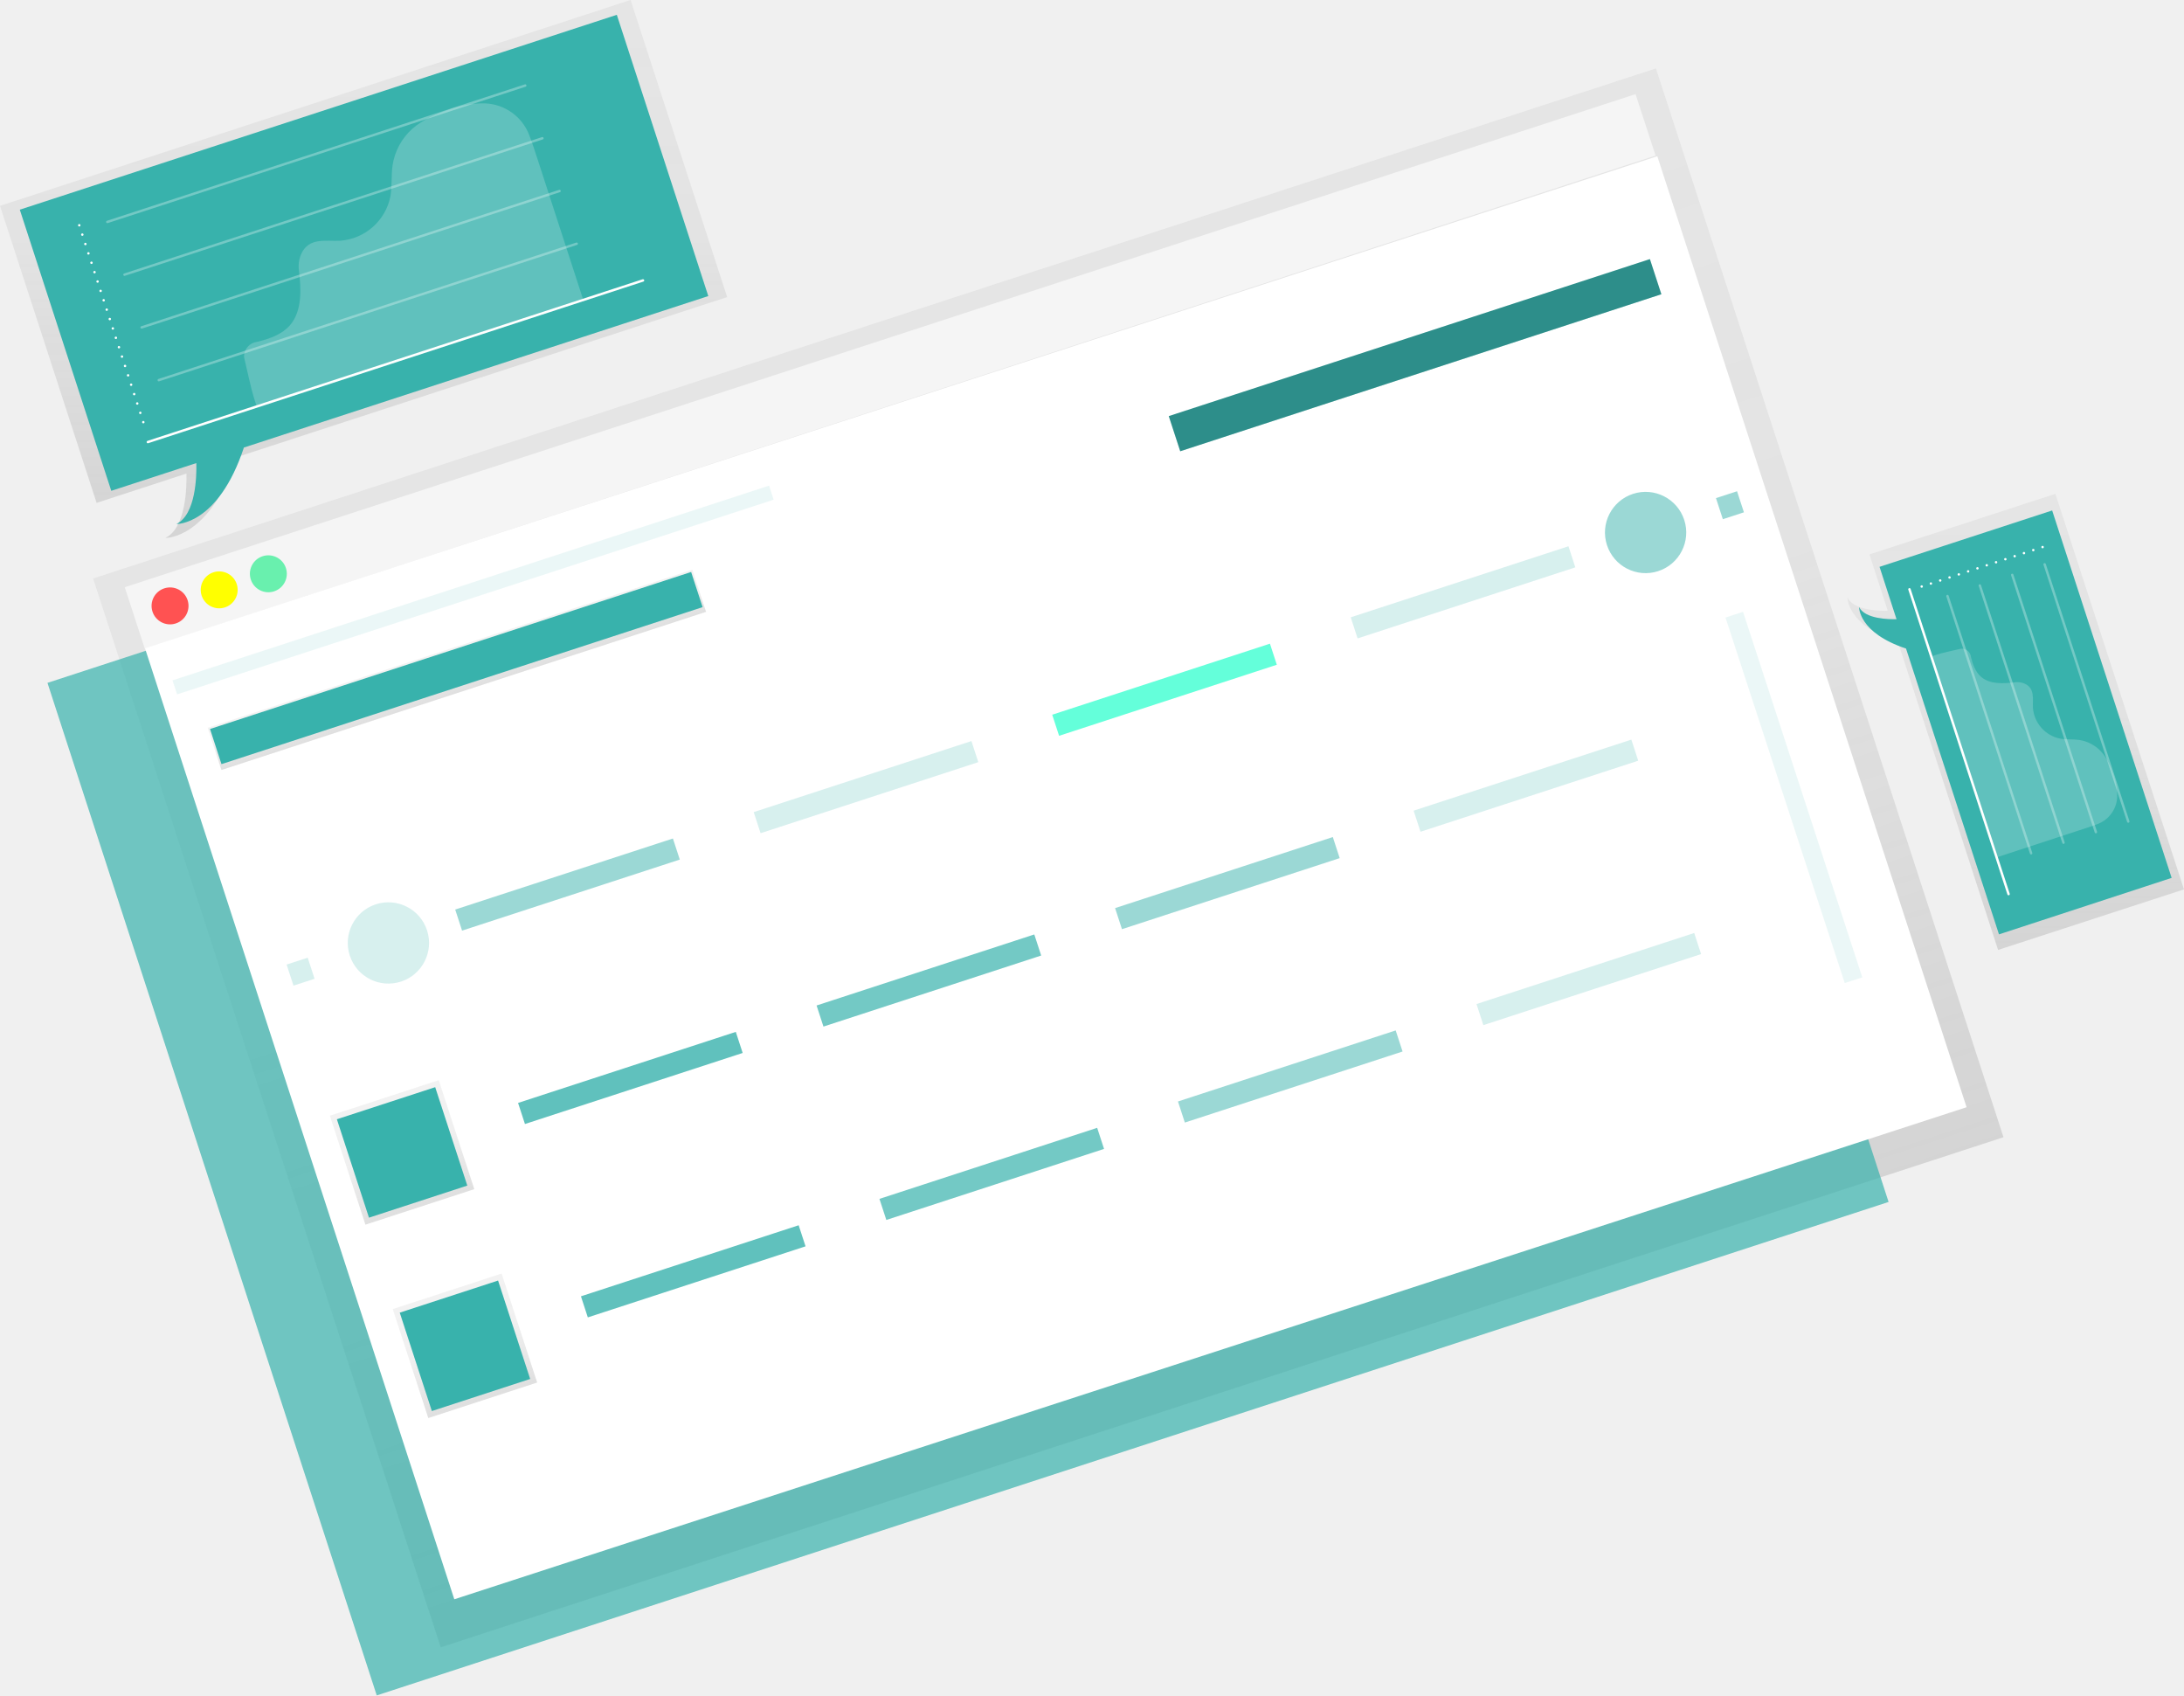
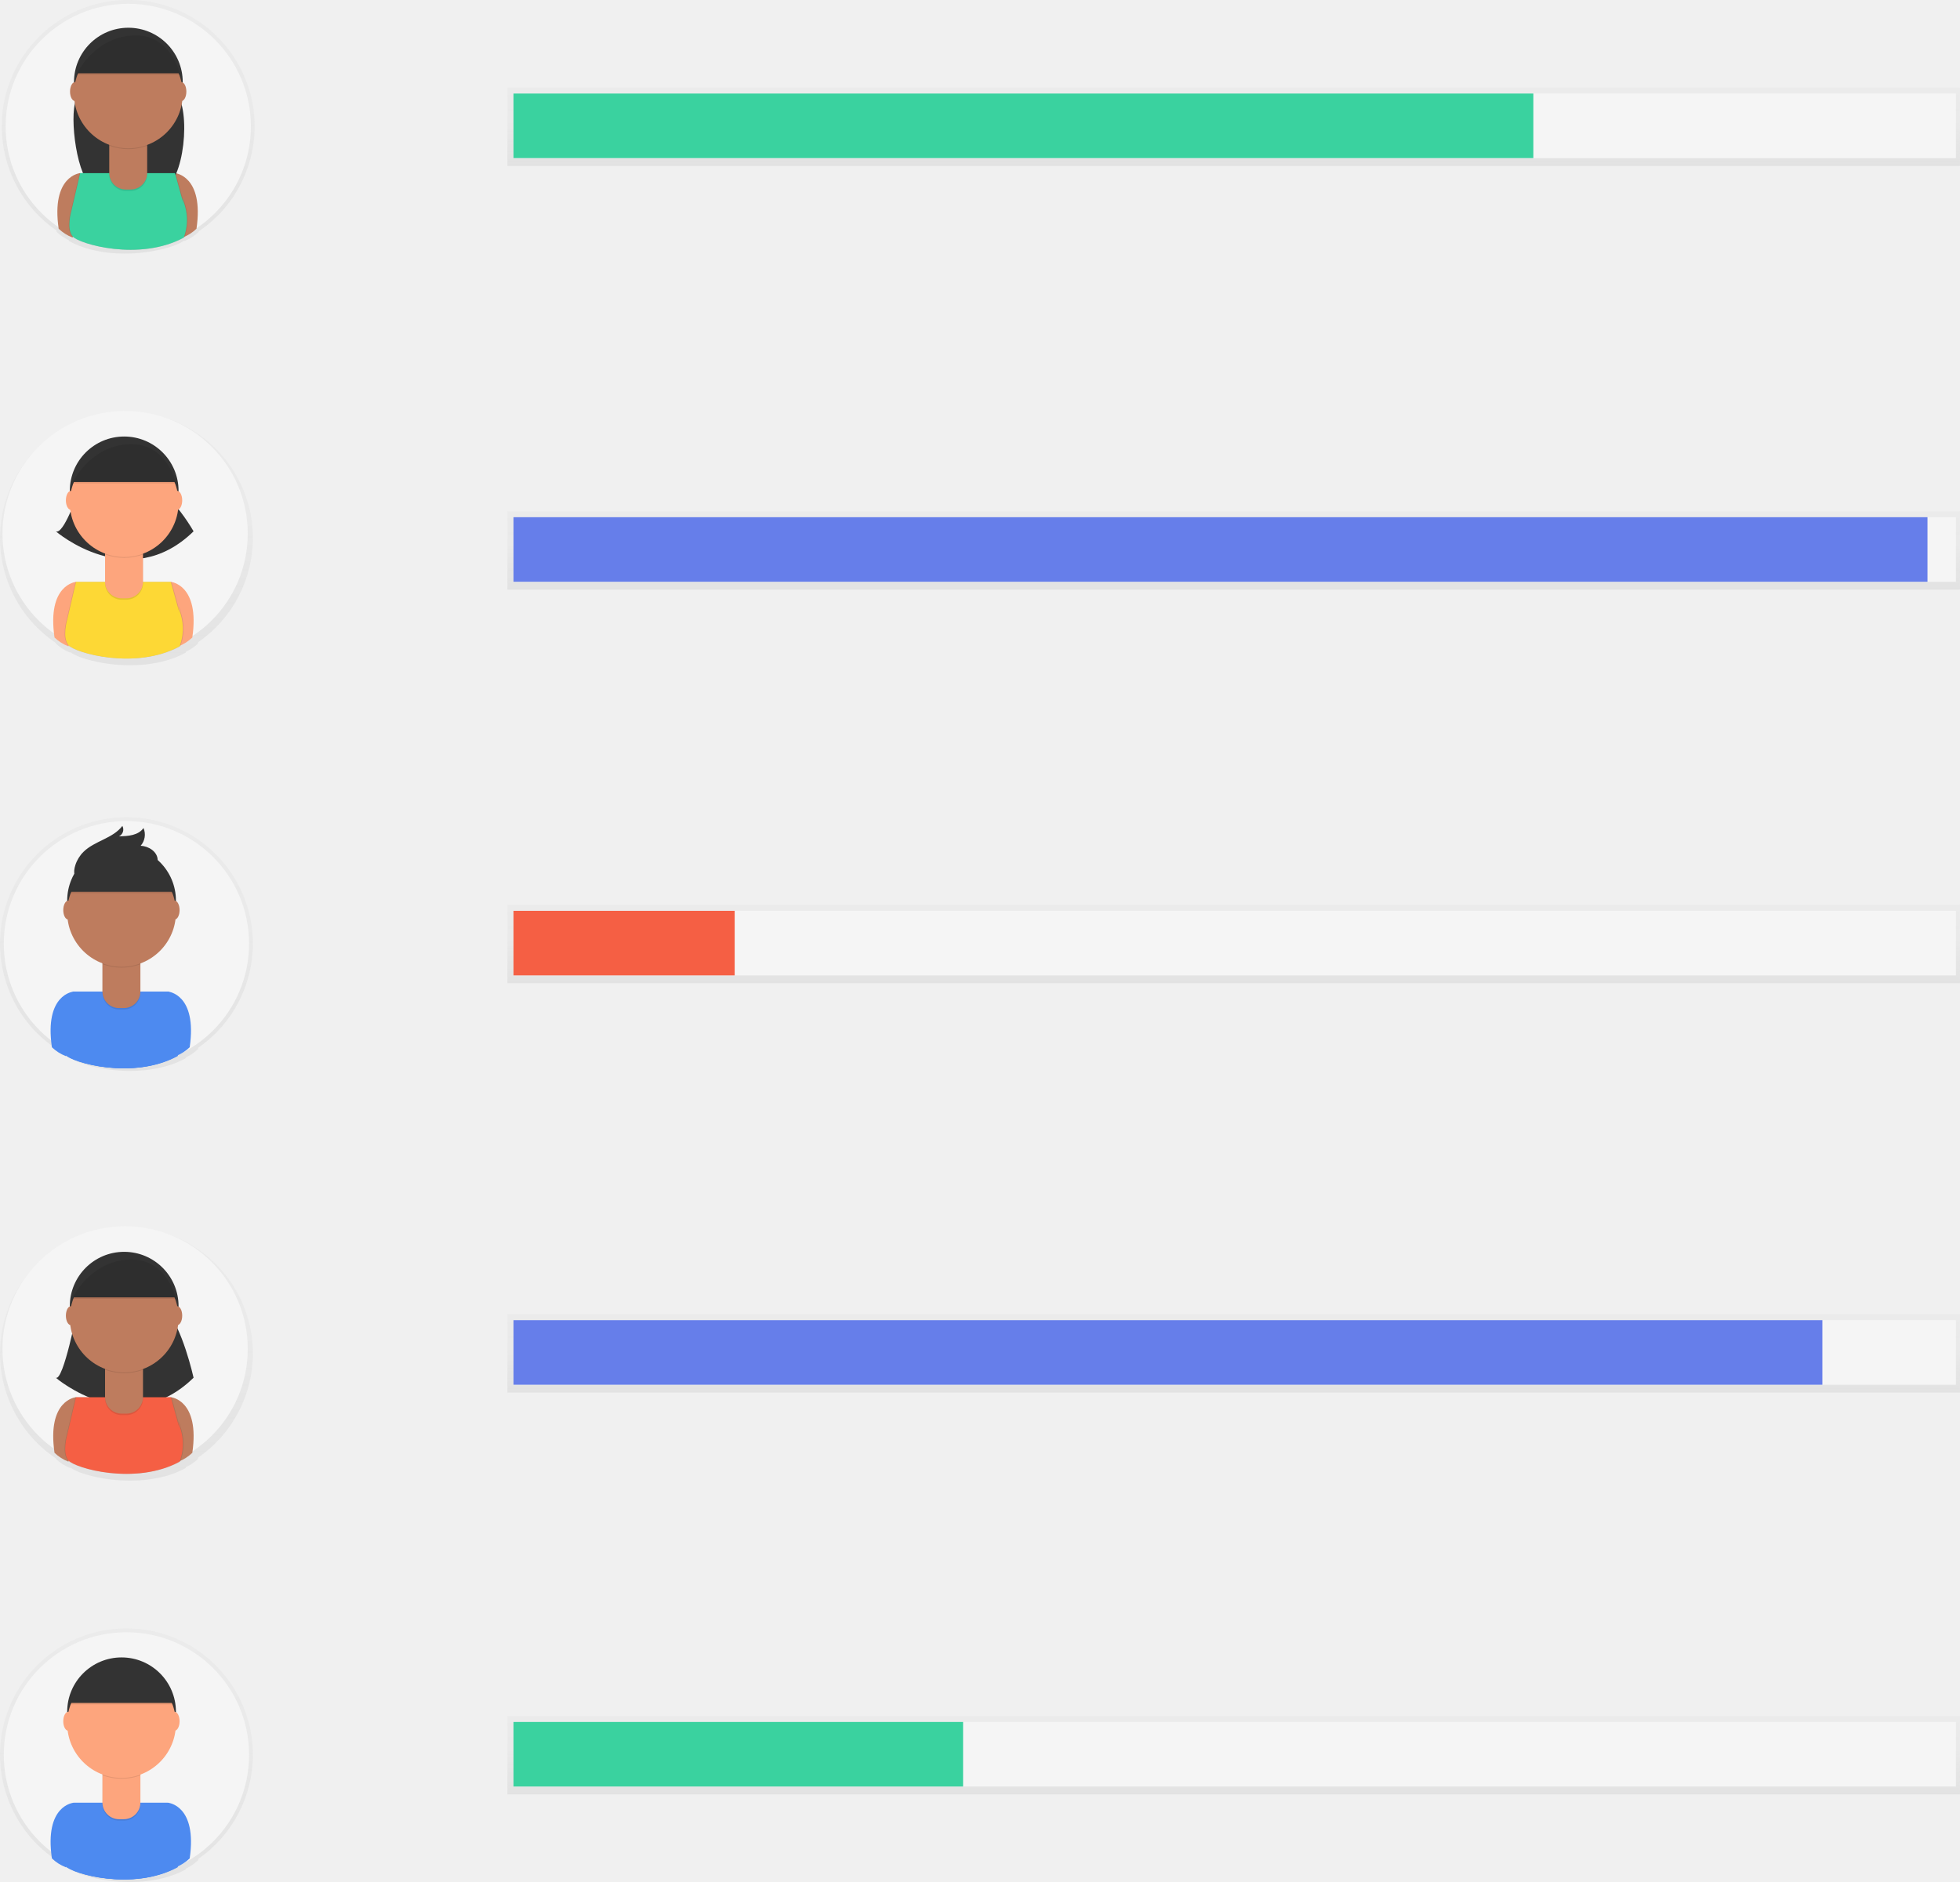
- <svg xmlns="http://www.w3.org/2000/svg" xmlns:xlink="http://www.w3.org/1999/xlink" id="fd90b8a3-4437-4e53-9ed1-6a62608c98e9" data-name="Layer 1" width="901.27" height="699.5" viewBox="0 0 901.27 699.5">
+ <svg xmlns="http://www.w3.org/2000/svg" xmlns:xlink="http://www.w3.org/1999/xlink" id="1ff1dac0-d950-477b-ae59-2036a97d16c8" data-name="Layer 1" width="793.42" height="762" viewBox="0 0 793.42 762">
  <defs>
-     <linearGradient id="847eb8af-bbce-4f57-ba7f-3359ee06be62" x1="551.11" y1="673.8" x2="551.11" y2="209.77" gradientTransform="translate(-228.24 104.61) rotate(-18.05)" gradientUnits="userSpaceOnUse">
+     <linearGradient id="1db7d614-95ea-4735-bce0-c4452f260fa8" x1="254.47" y1="338.35" x2="254.47" y2="235.68" gradientUnits="userSpaceOnUse">
      <stop offset="0" stop-color="gray" stop-opacity="0.25" />
      <stop offset="0.54" stop-color="gray" stop-opacity="0.12" />
      <stop offset="1" stop-color="gray" stop-opacity="0.1" />
    </linearGradient>
-     <linearGradient id="2b201dea-c73f-4bea-9091-2864ae23bad1" x1="343.1" y1="301.6" x2="343.1" y2="283.2" gradientTransform="translate(-5.04 84.03) rotate(0.03)" xlink:href="#847eb8af-bbce-4f57-ba7f-3359ee06be62" />
-     <linearGradient id="0aaf87fd-7158-43f3-b384-09839f3693d8" x1="259.93" y1="498.37" x2="259.93" y2="451.06" gradientTransform="translate(55.61 100.87) rotate(0.03)" xlink:href="#847eb8af-bbce-4f57-ba7f-3359ee06be62" />
-     <linearGradient id="3b303ee2-e0cd-4b1a-91b8-34e7f84aee2c" x1="259.89" y1="582.27" x2="259.89" y2="534.96" gradientTransform="translate(81.64 96.75) rotate(0.03)" xlink:href="#847eb8af-bbce-4f57-ba7f-3359ee06be62" />
-     <linearGradient id="b94f881d-d710-4203-9d7d-b4a45cccc17d" x1="299.41" y1="322.19" x2="299.41" y2="100.25" gradientTransform="matrix(1, 0, 0, 1, 0, 0)" xlink:href="#847eb8af-bbce-4f57-ba7f-3359ee06be62" />
-     <linearGradient id="259efb3a-7d6a-4a96-8460-9c2c2a692674" x1="981.21" y1="492.23" x2="981.21" y2="304.03" gradientTransform="matrix(1, 0, 0, 1, 0, 0)" xlink:href="#847eb8af-bbce-4f57-ba7f-3359ee06be62" />
+     <linearGradient id="0a1109a3-18fe-4749-b2eb-fef06eff737b" x1="-207.21" y1="171.67" x2="-207.21" y2="69" gradientTransform="matrix(-1, 0, 0, 1, 48, 0)" xlink:href="#1db7d614-95ea-4735-bce0-c4452f260fa8" />
+     <linearGradient id="2478c1ed-8849-41cb-b6db-4ccd6d9f4272" x1="254.47" y1="831" x2="254.47" y2="728.33" xlink:href="#1db7d614-95ea-4735-bce0-c4452f260fa8" />
+     <linearGradient id="32857a06-6218-4ff4-a65e-5e0cc847f238" x1="254.47" y1="668.46" x2="254.47" y2="565.8" xlink:href="#1db7d614-95ea-4735-bce0-c4452f260fa8" />
+     <linearGradient id="abb25740-3cbb-490d-a662-d7c03337099b" x1="254.47" y1="502.58" x2="254.47" y2="399.91" xlink:href="#1db7d614-95ea-4735-bce0-c4452f260fa8" />
+     <linearGradient id="4925ed74-65be-4ffe-8436-a4fb7d7023e5" x1="499.41" y1="67.18" x2="499.41" y2="35.49" xlink:href="#1db7d614-95ea-4735-bce0-c4452f260fa8" />
+     <linearGradient id="dd0bfc9c-debe-4d51-9931-9ab841717e3d" x1="499.41" y1="238.72" x2="499.41" y2="207.03" xlink:href="#1db7d614-95ea-4735-bce0-c4452f260fa8" />
+     <linearGradient id="d84c7c63-dccd-4756-aeb3-1aa79d1ac370" x1="499.41" y1="398.09" x2="499.41" y2="366.4" xlink:href="#1db7d614-95ea-4735-bce0-c4452f260fa8" />
+     <linearGradient id="c7dbaff9-5fd8-4d37-a62f-67877106401a" x1="499.41" y1="563.83" x2="499.41" y2="532.14" xlink:href="#1db7d614-95ea-4735-bce0-c4452f260fa8" />
+     <linearGradient id="dda452c3-0953-49e7-b2d8-d79937657bb0" x1="499.41" y1="726.51" x2="499.41" y2="694.82" xlink:href="#1db7d614-95ea-4735-bce0-c4452f260fa8" />
  </defs>
-   <polygon points="38.44 238.68 47.16 265.48 181.88 679.65 826.78 469.2 692.06 55.03 683.35 28.23 38.44 238.68" fill="url(#847eb8af-bbce-4f57-ba7f-3359ee06be62)" />
-   <polygon points="19.59 281.74 27.84 307.13 155.47 699.5 779.36 495.91 651.73 103.53 643.48 78.15 19.59 281.74" fill="#38b2ac" opacity="0.7" />
-   <rect x="188.98" y="240.19" width="656.27" height="26.69" transform="matrix(0.95, -0.31, 0.31, 0.95, -202.51, 72.68)" fill="#f5f5f5" />
-   <rect x="256.92" y="256.11" width="656.27" height="412.61" transform="translate(-263.71 103.4) rotate(-18.02)" fill="#fff" />
-   <path d="M226.79,347.88a7.62,7.62,0,1,1-9.61-4.89A7.63,7.63,0,0,1,226.79,347.88Z" transform="translate(-149.37 -100.25)" fill="#ff5252" />
-   <path d="M247.07,341.26a7.62,7.62,0,1,1-9.61-4.89A7.63,7.63,0,0,1,247.07,341.26Z" transform="translate(-149.37 -100.25)" fill="#ff0" />
-   <path d="M267.36,334.63a7.62,7.62,0,1,1-9.61-4.89A7.63,7.63,0,0,1,267.36,334.63Z" transform="translate(-149.37 -100.25)" fill="#69f0ae" />
-   <rect x="232.73" y="367.44" width="210.37" height="18.3" transform="translate(-249.52 23.16) rotate(-18.07)" fill="url(#2b201dea-c73f-4bea-9091-2864ae23bad1)" />
-   <rect x="233.26" y="368.24" width="208.85" height="15.25" transform="translate(-249.31 23.05) rotate(-18.07)" fill="#38b2ac" />
-   <rect x="628.9" y="239.13" width="208.85" height="15.25" transform="translate(-189.74 139.42) rotate(-18.07)" fill="#38b2ac" />
-   <rect x="628.9" y="239.13" width="208.85" height="15.25" transform="translate(-189.74 139.42) rotate(-18.07)" opacity="0.2" />
-   <rect x="268.86" y="496.55" width="9.15" height="9.15" transform="translate(-291.34 9.3) rotate(-18.07)" fill="#38b2ac" opacity="0.2" />
-   <rect x="858.69" y="304.08" width="9.15" height="9.15" transform="translate(-202.53 182.78) rotate(-18.07)" fill="#38b2ac" opacity="0.5" />
-   <path d="M325.6,484.1a16.77,16.77,0,1,1-21.13-10.75A16.79,16.79,0,0,1,325.6,484.1Z" transform="translate(-149.37 -100.25)" fill="#38b2ac" opacity="0.2" />
-   <path d="M844.42,314.8A16.77,16.77,0,1,1,823.29,304,16.79,16.79,0,0,1,844.42,314.8Z" transform="translate(-149.37 -100.25)" fill="#38b2ac" opacity="0.5" />
-   <rect x="336.31" y="460.61" width="94.51" height="9.15" transform="translate(-274.75 41.69) rotate(-18.07)" fill="#38b2ac" opacity="0.5" />
-   <rect x="362.26" y="540.39" width="94.51" height="9.15" transform="translate(-298.22 53.68) rotate(-18.07)" fill="#38b2ac" opacity="0.8" />
-   <rect x="485.45" y="500.19" width="94.51" height="9.15" transform="translate(-279.68 89.91) rotate(-18.07)" fill="#38b2ac" opacity="0.7" />
-   <rect x="608.63" y="460" width="94.51" height="9.15" transform="translate(-261.13 126.14) rotate(-18.07)" fill="#38b2ac" opacity="0.5" />
-   <rect x="731.82" y="419.8" width="94.51" height="9.15" transform="translate(-242.58 162.37) rotate(-18.07)" fill="#38b2ac" opacity="0.2" />
-   <rect x="388.21" y="620.17" width="94.51" height="9.15" transform="translate(-321.69 65.67) rotate(-18.07)" fill="#38b2ac" opacity="0.8" />
-   <rect x="511.4" y="579.97" width="94.51" height="9.15" transform="translate(-303.15 101.9) rotate(-18.07)" fill="#38b2ac" opacity="0.7" />
-   <rect x="634.58" y="539.78" width="94.51" height="9.15" transform="translate(-284.6 138.13) rotate(-18.07)" fill="#38b2ac" opacity="0.5" />
-   <rect x="757.77" y="499.58" width="94.51" height="9.15" transform="translate(-266.05 174.36) rotate(-18.07)" fill="#38b2ac" opacity="0.2" />
-   <rect x="459.5" y="420.41" width="94.51" height="9.15" transform="translate(-256.21 77.92) rotate(-18.07)" fill="#38b2ac" opacity="0.2" />
-   <rect x="582.68" y="380.22" width="94.51" height="9.15" transform="translate(-237.66 114.15) rotate(-18.07)" fill="#64ffda" />
-   <rect x="705.86" y="340.02" width="94.51" height="9.15" transform="translate(-219.11 150.39) rotate(-18.07)" fill="#38b2ac" opacity="0.2" />
-   <rect x="291.69" y="552.06" width="47.26" height="47.29" transform="translate(-312.41 25.97) rotate(-18.07)" fill="url(#0aaf87fd-7158-43f3-b384-09839f3693d8)" />
-   <rect x="317.64" y="631.84" width="47.26" height="47.29" transform="translate(-335.88 37.96) rotate(-18.07)" fill="url(#3b303ee2-e0cd-4b1a-91b8-34e7f84aee2c)" />
-   <rect x="293.98" y="554.35" width="42.68" height="42.71" transform="translate(-312.41 25.97) rotate(-18.07)" fill="#38b2ac" />
-   <rect x="319.93" y="634.13" width="42.68" height="42.71" transform="translate(-335.88 37.96) rotate(-18.07)" fill="#38b2ac" />
-   <path d="M409.59,100.25,149.37,185.17l39.87,122.57,37.07-12.1c.14,5.4-.11,22.34-8.67,26.55,0,0,18.15.59,29.4-33.32l202.41-66.05Z" transform="translate(-149.37 -100.25)" fill="url(#b94f881d-d710-4203-9d7d-b4a45cccc17d)" />
-   <path d="M403.91,106.36l-246.37,80.4,37.75,116,35.1-11.45c.14,5.12-.11,21.15-8.21,25.14,0,0,17.18.55,27.84-31.55L441.66,222.4Z" transform="translate(-149.37 -100.25)" fill="#38b2ac" />
-   <line x1="32.71" y1="92.94" x2="32.71" y2="92.94" fill="none" stroke="#fff" stroke-linecap="round" stroke-linejoin="round" />
-   <line x1="33.97" y1="96.8" x2="58.51" y2="172.23" fill="none" stroke="#fff" stroke-linecap="round" stroke-linejoin="round" stroke-dasharray="0 4.07" />
-   <line x1="59.14" y1="174.17" x2="59.14" y2="174.17" fill="none" stroke="#fff" stroke-linecap="round" stroke-linejoin="round" />
-   <line x1="61.01" y1="182.38" x2="265.35" y2="115.7" fill="none" stroke="#fff" stroke-linecap="round" stroke-linejoin="round" />
-   <line x1="65.52" y1="156.84" x2="237.98" y2="100.56" fill="none" stroke="#fff" stroke-linecap="round" stroke-linejoin="round" opacity="0.3" />
-   <line x1="58.45" y1="135.08" x2="230.9" y2="78.81" fill="none" stroke="#fff" stroke-linecap="round" stroke-linejoin="round" opacity="0.3" />
-   <line x1="51.37" y1="113.32" x2="223.82" y2="57.05" fill="none" stroke="#fff" stroke-linecap="round" stroke-linejoin="round" opacity="0.3" />
-   <line x1="44.29" y1="91.57" x2="216.75" y2="35.29" fill="none" stroke="#fff" stroke-linecap="round" stroke-linejoin="round" opacity="0.3" />
-   <path d="M250.16,247.91a3.58,3.58,0,0,1-.07-1,6.15,6.15,0,0,1,5.18-5.6l.74-.15c4.84-1.21,9.81-3,13.07-6.77,5.12-6,4.53-15.11,3.65-22.49a12.85,12.85,0,0,1,.93-6.85c3.17-7,10.15-5.18,16.1-5.48a22.88,22.88,0,0,0,20.73-18.3c.74-4.2.27-8.53.87-12.75a25.23,25.23,0,0,1,8.11-15.09c4.5-4,10.33-6.28,15.93-8.23a39.6,39.6,0,0,1,13.91-2.29h.25a20.34,20.34,0,0,1,18.23,13.12c1.24,3.21,2.3,6.49,3.41,9.89,6.13,18.86,11.8,36.26,18.88,58.1-8.7,2.76-29.1,9.41-31.89,10.32l-30.43,9.93c-20.29,6.62-39.69,13.58-62.32,20.34-4.67,1.39,0,0-10.14,3.31C253.5,262.44,253.41,262.18,250.16,247.91Z" transform="translate(-149.37 -100.25)" fill="#fff" opacity="0.2" />
-   <rect x="215.32" y="340.78" width="259.15" height="6.1" transform="matrix(0.95, -0.31, 0.31, 0.95, -239.01, 23.71)" fill="#38b2ac" opacity="0.1" />
-   <path d="M1050.63,467.2,997.56,304l-76.72,25,7.56,23.25c-3.38.09-14-.07-16.62-5.43,0,0-.37,11.38,20.85,18.43l41.29,126.92Z" transform="translate(-149.37 -100.25)" fill="url(#259efb3a-7d6a-4a96-8460-9c2c2a692674)" />
-   <path d="M1045.54,462.45,996.23,310.86,925,334.12l7,21.6c-3.14.08-13-.06-15.44-5,0,0-.34,10.57,19.37,17.12l38.36,117.92Z" transform="translate(-149.37 -100.25)" fill="#38b2ac" />
-   <line x1="842.91" y1="225.71" x2="842.91" y2="225.71" fill="none" stroke="#fff" stroke-linecap="round" stroke-linejoin="round" />
-   <line x1="839.07" y1="226.96" x2="794.94" y2="241.37" fill="none" stroke="#fff" stroke-linecap="round" stroke-linejoin="round" stroke-dasharray="0 4.04" />
-   <line x1="793.02" y1="241.99" x2="793.02" y2="241.99" fill="none" stroke="#fff" stroke-linecap="round" stroke-linejoin="round" />
-   <line x1="787.97" y1="243.14" x2="828.87" y2="368.88" fill="none" stroke="#fff" stroke-linecap="round" stroke-linejoin="round" />
-   <line x1="803.66" y1="245.92" x2="838.18" y2="352.03" fill="none" stroke="#fff" stroke-linecap="round" stroke-linejoin="round" opacity="0.3" />
-   <line x1="817.02" y1="241.56" x2="851.54" y2="347.67" fill="none" stroke="#fff" stroke-linecap="round" stroke-linejoin="round" opacity="0.3" />
-   <line x1="830.39" y1="237.2" x2="864.9" y2="343.31" fill="none" stroke="#fff" stroke-linecap="round" stroke-linejoin="round" opacity="0.3" />
-   <line x1="843.75" y1="232.84" x2="878.27" y2="338.95" fill="none" stroke="#fff" stroke-linecap="round" stroke-linejoin="round" opacity="0.3" />
-   <path d="M958.65,367.88a2.19,2.19,0,0,1,.59,0,3.78,3.78,0,0,1,3.44,3.19c0,.19.06.34.09.45.74,3,1.83,6,4.15,8,3.66,3.15,9.28,2.79,13.81,2.24a7.87,7.87,0,0,1,4.21.57c4.28,2,3.18,6.25,3.36,9.9A14.05,14.05,0,0,0,999.53,405c2.58.46,5.24.16,7.83.54a15.47,15.47,0,0,1,9.27,5c2.46,2.77,3.86,6.35,5.05,9.8a24.4,24.4,0,0,1,1.4,8.56V429a12.53,12.53,0,0,1-8.06,11.22c-2,.76-4,1.42-6.08,2.1L973.26,454c-1.69-5.36-5.77-17.91-6.33-19.62-2.13-6.54-4-12.18-6.09-18.73-4.06-12.48-8.33-24.42-12.47-38.34-.85-2.87,0,0-2-6.24C949.73,369.93,949.89,369.88,958.65,367.88Z" transform="translate(-149.37 -100.25)" fill="#fff" opacity="0.2" />
-   <rect x="885.84" y="349.89" width="7.62" height="158.64" transform="translate(-238.62 196.92) rotate(-18.07)" fill="#38b2ac" opacity="0.1" />
+   <g opacity="0.5">
+     <path d="M305.65,286.86a51.18,51.18,0,1,0-79.73,42.48l0,.23a17.52,17.52,0,0,0,5.8,3.69l.07-.23c2.39,2.06,12.49,5.35,24.08,5.32h.25c7.34,0,15.31-1.29,22.32-5.09,0,0,.06-.13.16-.39a18.23,18.23,0,0,0,4.83-3.3l.08-.58A51.12,51.12,0,0,0,305.65,286.86Z" transform="translate(-203.29 -69)" fill="url(#1db7d614-95ea-4735-bce0-c4452f260fa8)" />
+   </g>
+   <circle cx="50.65" cy="216.04" r="49.64" fill="#f5f5f5" />
+   <path d="M234.06,304.6s-11.83,1-8.7,22.52A17,17,0,0,0,231,330.7l6.65-22.52Z" transform="translate(-203.29 -69)" fill="#fda57d" />
+   <path d="M272.44,304.6s11.83,1,8.7,22.52a17,17,0,0,1-5.63,3.58l-6.65-22.52Z" transform="translate(-203.29 -69)" fill="#fda57d" />
+   <path d="M234.57,269.28s-5.63,16.38-8.7,14.84c0,0,29.63,25.59,55.78,0a78,78,0,0,0-11.26-14.84Z" transform="translate(-203.29 -69)" fill="#333" />
+   <circle cx="50.27" cy="198.75" r="22.01" fill="#333" />
+   <path d="M272.21,304.6H233.83l-3.58,15.35s-2.1,7.11.51,10.24,27.07,10.24,45,.51a20,20,0,0,0,.51-12.79c-2-7.16-.51-.51-.51-.51Z" transform="translate(-203.29 -69)" opacity="0.1" />
+   <path d="M272.72,304.6H234.34l-3.58,15.35s-2.1,7.11.51,10.24,27.07,10.24,45,.51a20,20,0,0,0,.51-12.79c-2-7.16-.51-.51-.51-.51Z" transform="translate(-203.29 -69)" opacity="0.1" />
+   <path d="M272.44,304.6H234.06l-3.58,15.35s-2.1,7.11.51,10.24,27.07,10.24,45,.51a20,20,0,0,0,.51-12.79c-2-7.16-.51-.51-.51-.51Z" transform="translate(-203.29 -69)" fill="#fdd835" />
+   <path d="M42.53,222.86H57.89a0,0,0,0,1,0,0v13.23a6.73,6.73,0,0,1-6.73,6.73h-1.9a6.73,6.73,0,0,1-6.73-6.73V222.86A0,0,0,0,1,42.53,222.86Z" opacity="0.1" />
+   <path d="M42.53,222.29H57.89a0,0,0,0,1,0,0v13.23a6.73,6.73,0,0,1-6.73,6.73h-1.9a6.73,6.73,0,0,1-6.73-6.73V222.29A0,0,0,0,1,42.53,222.29Z" fill="#fda57d" />
+   <path d="M245.85,293.5a22.1,22.1,0,0,0,15.35,0v-1.89H245.85Z" transform="translate(-203.29 -69)" opacity="0.1" />
+   <circle cx="50.27" cy="203.52" r="22.01" fill="#fda57d" />
+   <path d="M232.52,264.17h42S270.9,247.22,255,248.3,232.52,264.17,232.52,264.17Z" transform="translate(-203.29 -69)" fill="#333" />
+   <ellipse cx="28.72" cy="202.59" rx="2.05" ry="3.84" fill="#fda57d" />
+   <ellipse cx="71.71" cy="202.59" rx="2.05" ry="3.84" fill="#fda57d" />
+   <path d="M232.52,264.73h42S270.9,247.79,255,248.87,232.52,264.73,232.52,264.73Z" transform="translate(-203.29 -69)" opacity="0.1" />
+   <g opacity="0.5">
+     <path d="M204,120.18a51.18,51.18,0,1,1,79.73,42.48l0,.23a17.52,17.52,0,0,1-5.8,3.69l-.07-.23c-2.39,2.06-12.49,5.35-24.08,5.32h-.25c-7.34,0-15.31-1.29-22.32-5.09,0,0-.06-.13-.16-.39a18.23,18.23,0,0,1-4.83-3.3l-.08-.58A51.12,51.12,0,0,1,204,120.18Z" transform="translate(-203.29 -69)" fill="url(#0a1109a3-18fe-4749-b2eb-fef06eff737b)" />
+   </g>
+   <circle cx="51.92" cy="51.18" r="49.64" fill="#f5f5f5" />
+   <path d="M235.74,139.09s-11.83,1-8.7,22.52a17,17,0,0,0,5.63,3.58l6.65-22.52Z" transform="translate(-203.29 -69)" fill="#be7c5e" />
+   <path d="M274.13,139.09s11.83,1,8.7,22.52a17,17,0,0,1-5.63,3.58l-6.65-22.52Z" transform="translate(-203.29 -69)" fill="#be7c5e" />
+   <path d="M236.26,103.78s-.91,2.65-2.2,5.72c-2.82,6.71.4,32.47,7.13,35.21,7.56,3.08,17.5,5.05,27.83,1.29,9-3.27,11.74-32.59,5.4-39.74-.74-.84-1.52-1.67-2.33-2.48Z" transform="translate(-203.29 -69)" fill="#333" />
+   <circle cx="51.96" cy="33.24" r="22.01" fill="#333" />
+   <path d="M273.9,139.09H235.52l-3.58,15.35s-2.1,7.11.51,10.24,27.07,10.24,45,.51A20,20,0,0,0,278,152.4c-2-7.16-.51-.51-.51-.51Z" transform="translate(-203.29 -69)" opacity="0.1" />
+   <path d="M274.41,139.09H236l-3.58,15.35s-2.1,7.11.51,10.24,27.07,10.24,45,.51a20,20,0,0,0,.51-12.79c-2-7.16-.51-.51-.51-.51Z" transform="translate(-203.29 -69)" opacity="0.1" />
+   <path d="M274.13,139.09H235.74l-3.58,15.35s-2.1,7.11.51,10.24,27.07,10.24,45,.51a20,20,0,0,0,.51-12.79c-2-7.16-.51-.51-.51-.51Z" transform="translate(-203.29 -69)" fill="#3ad29f" />
+   <path d="M44.22,57.35H59.58a0,0,0,0,1,0,0V70.59a6.73,6.73,0,0,1-6.73,6.73h-1.9a6.73,6.73,0,0,1-6.73-6.73V57.35a0,0,0,0,1,0,0Z" opacity="0.1" />
+   <path d="M44.22,56.78H59.58a0,0,0,0,1,0,0V70a6.73,6.73,0,0,1-6.73,6.73h-1.9A6.73,6.73,0,0,1,44.22,70V56.78A0,0,0,0,1,44.22,56.78Z" fill="#be7c5e" />
+   <path d="M247.54,128a22.1,22.1,0,0,0,15.35,0v-1.89H247.54Z" transform="translate(-203.29 -69)" opacity="0.1" />
+   <circle cx="51.96" cy="38.02" r="22.01" fill="#be7c5e" />
+   <path d="M234.21,98.66h42s-3.58-16.95-19.45-15.87S234.21,98.66,234.21,98.66Z" transform="translate(-203.29 -69)" fill="#333" />
+   <ellipse cx="30.4" cy="37.08" rx="2.05" ry="3.84" fill="#be7c5e" />
+   <ellipse cx="73.39" cy="37.08" rx="2.05" ry="3.84" fill="#be7c5e" />
+   <path d="M234.21,99.23h42s-3.58-16.95-19.45-15.87S234.21,99.23,234.21,99.23Z" transform="translate(-203.29 -69)" opacity="0.1" />
+   <g opacity="0.5">
+     <path d="M305.65,779.51A51.18,51.18,0,1,0,225.92,822l0,.23a17.52,17.52,0,0,0,5.8,3.69l.07-.23c2.39,2.06,12.49,5.35,24.08,5.32h.25c7.34,0,15.31-1.29,22.32-5.09,0,0,.06-.13.16-.39a18.23,18.23,0,0,0,4.83-3.3l.08-.58A51.12,51.12,0,0,0,305.65,779.51Z" transform="translate(-203.29 -69)" fill="url(#2478c1ed-8849-41cb-b6db-4ccd6d9f4272)" />
+   </g>
+   <circle cx="51.18" cy="710.52" r="49.64" fill="#f5f5f5" />
+   <path d="M233,798.93s-11.83,1-8.7,22.52a17,17,0,0,0,5.63,3.58l6.65-22.52Z" transform="translate(-203.29 -69)" fill="#4d8af0" />
+   <path d="M271.38,798.93s11.83,1,8.7,22.52a17,17,0,0,1-5.63,3.58l-6.65-22.52Z" transform="translate(-203.29 -69)" fill="#4d8af0" />
+   <circle cx="49.21" cy="693.08" r="22.01" fill="#333" />
+   <path d="M271.15,798.93H232.77l-3.58,15.35s-2.1,7.11.51,10.24,27.07,10.24,45,.51a20,20,0,0,0,.51-12.79c-2-7.16-.51-.51-.51-.51Z" transform="translate(-203.29 -69)" fill="#4d8af0" />
+   <path d="M271.67,798.93H233.28l-3.58,15.35s-2.1,7.11.51,10.24,27.07,10.24,45,.51a20,20,0,0,0,.51-12.79c-2-7.16-.51-.51-.51-.51Z" transform="translate(-203.29 -69)" fill="#4d8af0" />
+   <path d="M271.38,798.93H233l-3.58,15.35s-2.1,7.11.51,10.24S257,834.75,275,825a20,20,0,0,0,.51-12.79c-2-7.16-.51-.51-.51-.51Z" transform="translate(-203.29 -69)" fill="#4d8af0" />
+   <path d="M41.48,717.19H56.83a0,0,0,0,1,0,0v13.23a6.73,6.73,0,0,1-6.73,6.73H48.2a6.73,6.73,0,0,1-6.73-6.73V717.19A0,0,0,0,1,41.48,717.19Z" opacity="0.1" />
+   <path d="M41.48,716.62H56.83a0,0,0,0,1,0,0v13.23a6.73,6.73,0,0,1-6.73,6.73H48.2a6.73,6.73,0,0,1-6.73-6.73V716.62A0,0,0,0,1,41.48,716.62Z" fill="#fda57d" />
+   <path d="M244.8,787.83a22.1,22.1,0,0,0,15.35,0V786H244.8Z" transform="translate(-203.29 -69)" opacity="0.1" />
+   <circle cx="49.21" cy="697.85" r="22.01" fill="#fda57d" />
+   <path d="M231.46,759.06h42S269.85,742.12,254,743.2,231.46,759.06,231.46,759.06Z" transform="translate(-203.29 -69)" opacity="0.1" />
+   <path d="M231.46,758.49h42s-3.58-16.95-19.45-15.87S231.46,758.49,231.46,758.49Z" transform="translate(-203.29 -69)" fill="#333" />
+   <ellipse cx="27.66" cy="696.92" rx="2.05" ry="3.84" fill="#fda57d" />
+   <ellipse cx="70.65" cy="696.92" rx="2.05" ry="3.84" fill="#fda57d" />
+   <g opacity="0.5">
+     <path d="M305.65,617a51.18,51.18,0,1,0-79.73,42.48l0,.23a17.52,17.52,0,0,0,5.8,3.69l.07-.23c2.39,2.06,12.49,5.35,24.08,5.32h.25c7.34,0,15.31-1.29,22.32-5.09,0,0,.06-.13.16-.39a18.23,18.23,0,0,0,4.83-3.3l.08-.58A51.12,51.12,0,0,0,305.65,617Z" transform="translate(-203.29 -69)" fill="url(#32857a06-6218-4ff4-a65e-5e0cc847f238)" />
+   </g>
+   <circle cx="50.65" cy="546.15" r="49.64" fill="#f5f5f5" />
+   <path d="M234.06,634.71s-11.83,1-8.7,22.52a17,17,0,0,0,5.63,3.58l6.65-22.52Z" transform="translate(-203.29 -69)" fill="#be7c5e" />
+   <path d="M272.44,634.71s11.83,1,8.7,22.52a17,17,0,0,1-5.63,3.58l-6.65-22.52Z" transform="translate(-203.29 -69)" fill="#be7c5e" />
+   <path d="M234.57,599.4s-5.63,29-8.7,27.42c0,0,29.63,25.59,55.78,0,0,0-4.61-20.76-11.26-27.42Z" transform="translate(-203.29 -69)" fill="#333" />
+   <circle cx="50.27" cy="528.86" r="22.01" fill="#333" />
+   <path d="M272.21,634.71H233.83l-3.58,15.35s-2.1,7.11.51,10.24,27.07,10.24,45,.51a20,20,0,0,0,.51-12.79c-2-7.16-.51-.51-.51-.51Z" transform="translate(-203.29 -69)" opacity="0.1" />
+   <path d="M272.72,634.71H234.34l-3.58,15.35s-2.1,7.11.51,10.24,27.07,10.24,45,.51a20,20,0,0,0,.51-12.79c-2-7.16-.51-.51-.51-.51Z" transform="translate(-203.29 -69)" opacity="0.1" />
+   <path d="M272.44,634.71H234.06l-3.58,15.35s-2.1,7.11.51,10.24,27.07,10.24,45,.51a20,20,0,0,0,.51-12.79c-2-7.16-.51-.51-.51-.51Z" transform="translate(-203.29 -69)" fill="#f55f44" />
+   <path d="M42.53,553H57.89a0,0,0,0,1,0,0v13.23a6.73,6.73,0,0,1-6.73,6.73h-1.9a6.73,6.73,0,0,1-6.73-6.73V553A0,0,0,0,1,42.53,553Z" opacity="0.1" />
+   <path d="M42.53,552.41H57.89a0,0,0,0,1,0,0v13.23a6.73,6.73,0,0,1-6.73,6.73h-1.9a6.73,6.73,0,0,1-6.73-6.73V552.41A0,0,0,0,1,42.53,552.41Z" fill="#be7c5e" />
+   <path d="M245.85,623.62a22.1,22.1,0,0,0,15.35,0v-1.89H245.85Z" transform="translate(-203.29 -69)" opacity="0.1" />
+   <circle cx="50.27" cy="533.64" r="22.01" fill="#be7c5e" />
+   <path d="M232.52,594.28h42S270.9,577.34,255,578.42,232.52,594.28,232.52,594.28Z" transform="translate(-203.29 -69)" fill="#333" />
+   <ellipse cx="28.72" cy="532.7" rx="2.05" ry="3.84" fill="#be7c5e" />
+   <ellipse cx="71.71" cy="532.7" rx="2.05" ry="3.84" fill="#be7c5e" />
+   <path d="M232.52,594.85h42S270.9,577.9,255,579,232.52,594.85,232.52,594.85Z" transform="translate(-203.29 -69)" opacity="0.1" />
+   <g opacity="0.5">
+     <path d="M305.65,451.09a51.18,51.18,0,1,0-79.73,42.48l0,.23a17.52,17.52,0,0,0,5.8,3.69l.07-.23c2.39,2.06,12.49,5.35,24.08,5.32h.25c7.34,0,15.31-1.29,22.32-5.09,0,0,.06-.13.16-.39a18.23,18.23,0,0,0,4.83-3.3l.08-.58A51.12,51.12,0,0,0,305.65,451.09Z" transform="translate(-203.29 -69)" fill="url(#abb25740-3cbb-490d-a662-d7c03337099b)" />
+   </g>
+   <circle cx="51.18" cy="382.09" r="49.64" fill="#f5f5f5" />
+   <path d="M233,470.5s-11.83,1-8.7,22.52a17,17,0,0,0,5.63,3.58l6.65-22.52Z" transform="translate(-203.29 -69)" fill="#4d8af0" />
+   <path d="M271.38,470.5s11.83,1,8.7,22.52a17,17,0,0,1-5.63,3.58l-6.65-22.52Z" transform="translate(-203.29 -69)" fill="#4d8af0" />
+   <circle cx="49.21" cy="364.66" r="22.01" fill="#333" />
+   <path d="M271.15,470.5H232.77l-3.58,15.35s-2.1,7.11.51,10.24,27.07,10.24,45,.51a20,20,0,0,0,.51-12.79c-2-7.16-.51-.51-.51-.51Z" transform="translate(-203.29 -69)" fill="#4d8af0" />
+   <path d="M271.67,470.5H233.28l-3.58,15.35s-2.1,7.11.51,10.24,27.07,10.24,45,.51a20,20,0,0,0,.51-12.79c-2-7.16-.51-.51-.51-.51Z" transform="translate(-203.29 -69)" fill="#4d8af0" />
+   <path d="M271.38,470.5H233l-3.58,15.35s-2.1,7.11.51,10.24,27.07,10.24,45,.51a20,20,0,0,0,.51-12.79c-2-7.16-.51-.51-.51-.51Z" transform="translate(-203.29 -69)" fill="#4d8af0" />
+   <path d="M41.48,388.77H56.83a0,0,0,0,1,0,0V402a6.73,6.73,0,0,1-6.73,6.73H48.2A6.73,6.73,0,0,1,41.48,402V388.77A0,0,0,0,1,41.48,388.77Z" opacity="0.1" />
+   <path d="M41.48,388.2H56.83a0,0,0,0,1,0,0v13.23a6.73,6.73,0,0,1-6.73,6.73H48.2a6.73,6.73,0,0,1-6.73-6.73V388.2A0,0,0,0,1,41.48,388.2Z" fill="#be7c5e" />
+   <path d="M244.8,459.41a22.1,22.1,0,0,0,15.35,0v-1.89H244.8Z" transform="translate(-203.29 -69)" opacity="0.1" />
+   <circle cx="49.21" cy="369.43" r="22.01" fill="#be7c5e" />
+   <path d="M231.46,430.64h42S269.85,413.7,254,414.78,231.46,430.64,231.46,430.64Z" transform="translate(-203.29 -69)" opacity="0.1" />
+   <path d="M231.46,430.07h42s-3.58-16.95-19.45-15.87S231.46,430.07,231.46,430.07Z" transform="translate(-203.29 -69)" fill="#333" />
+   <ellipse cx="27.66" cy="368.49" rx="2.05" ry="3.84" fill="#be7c5e" />
+   <ellipse cx="70.65" cy="368.49" rx="2.05" ry="3.84" fill="#be7c5e" />
+   <path d="M233.8,419.25a13.27,13.27,0,0,1,3.29-5.35c4.52-4.47,11.93-5.41,15.73-10.5a3,3,0,0,1-1.36,4.19c3.64,0,7.86-.34,9.92-3.34a6.81,6.81,0,0,1-1.15,7.19c3.23.15,6.67,2.34,6.88,5.56a6.42,6.42,0,0,1-3,5.41,16.52,16.52,0,0,1-6,2.26C252,426,229.79,431.69,233.8,419.25Z" transform="translate(-203.29 -69)" fill="#333" />
+   <g opacity="0.5">
+     <rect x="205.41" y="35.49" width="588" height="31.69" fill="url(#4925ed74-65be-4ffe-8436-a4fb7d7023e5)" />
+   </g>
+   <rect x="207.87" y="37.87" width="583.88" height="26.14" fill="#f5f5f5" />
+   <rect x="207.87" y="37.87" width="412.84" height="26.14" fill="#3ad29f" />
+   <g opacity="0.5">
+     <rect x="205.41" y="207.03" width="588" height="31.69" fill="url(#dd0bfc9c-debe-4d51-9931-9ab841717e3d)" />
+   </g>
+   <rect x="207.87" y="209.41" width="583.88" height="26.14" fill="#f5f5f5" />
+   <rect x="207.87" y="209.41" width="572.39" height="26.14" fill="#667eea" />
+   <g opacity="0.5">
+     <rect x="205.41" y="366.4" width="588" height="31.69" fill="url(#d84c7c63-dccd-4756-aeb3-1aa79d1ac370)" />
+   </g>
+   <rect x="207.87" y="368.78" width="583.88" height="26.14" fill="#f5f5f5" />
+   <rect x="207.87" y="368.78" width="89.53" height="26.14" fill="#f55f44" />
+   <g opacity="0.5">
+     <rect x="205.41" y="532.14" width="588" height="31.69" fill="url(#c7dbaff9-5fd8-4d37-a62f-67877106401a)" />
+   </g>
+   <rect x="207.87" y="534.52" width="583.88" height="26.14" fill="#f5f5f5" />
+   <rect x="207.87" y="534.52" width="529.84" height="26.14" fill="#667eea" />
+   <g opacity="0.5">
+     <rect x="205.41" y="694.82" width="588" height="31.69" fill="url(#dda452c3-0953-49e7-b2d8-d79937657bb0)" />
+   </g>
+   <rect x="207.87" y="697.2" width="583.88" height="26.14" fill="#f5f5f5" />
+   <rect x="207.87" y="697.2" width="181.99" height="26.14" fill="#3ad29f" />
</svg>
